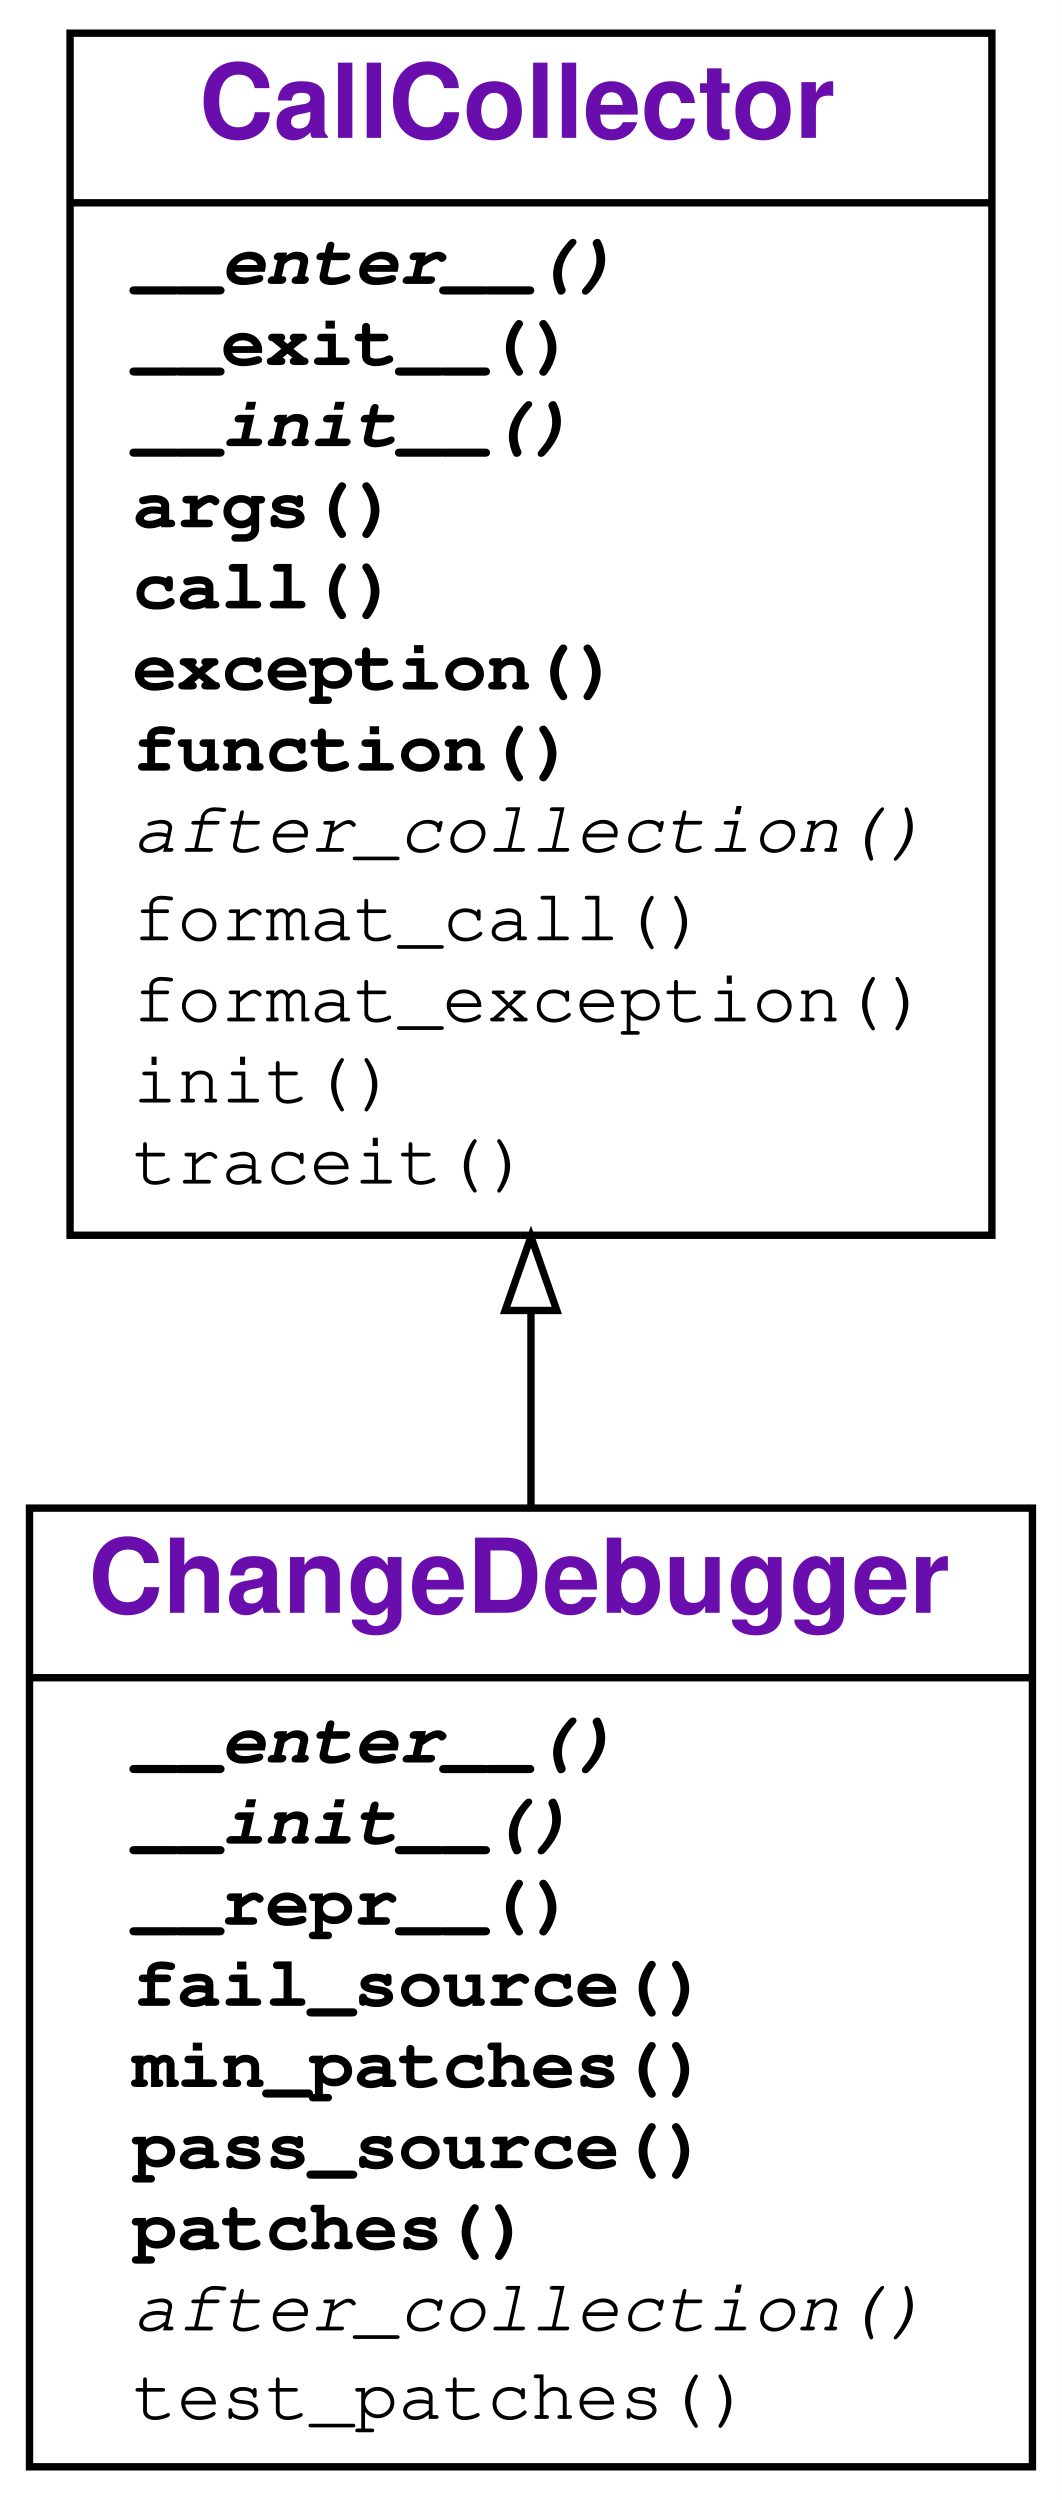
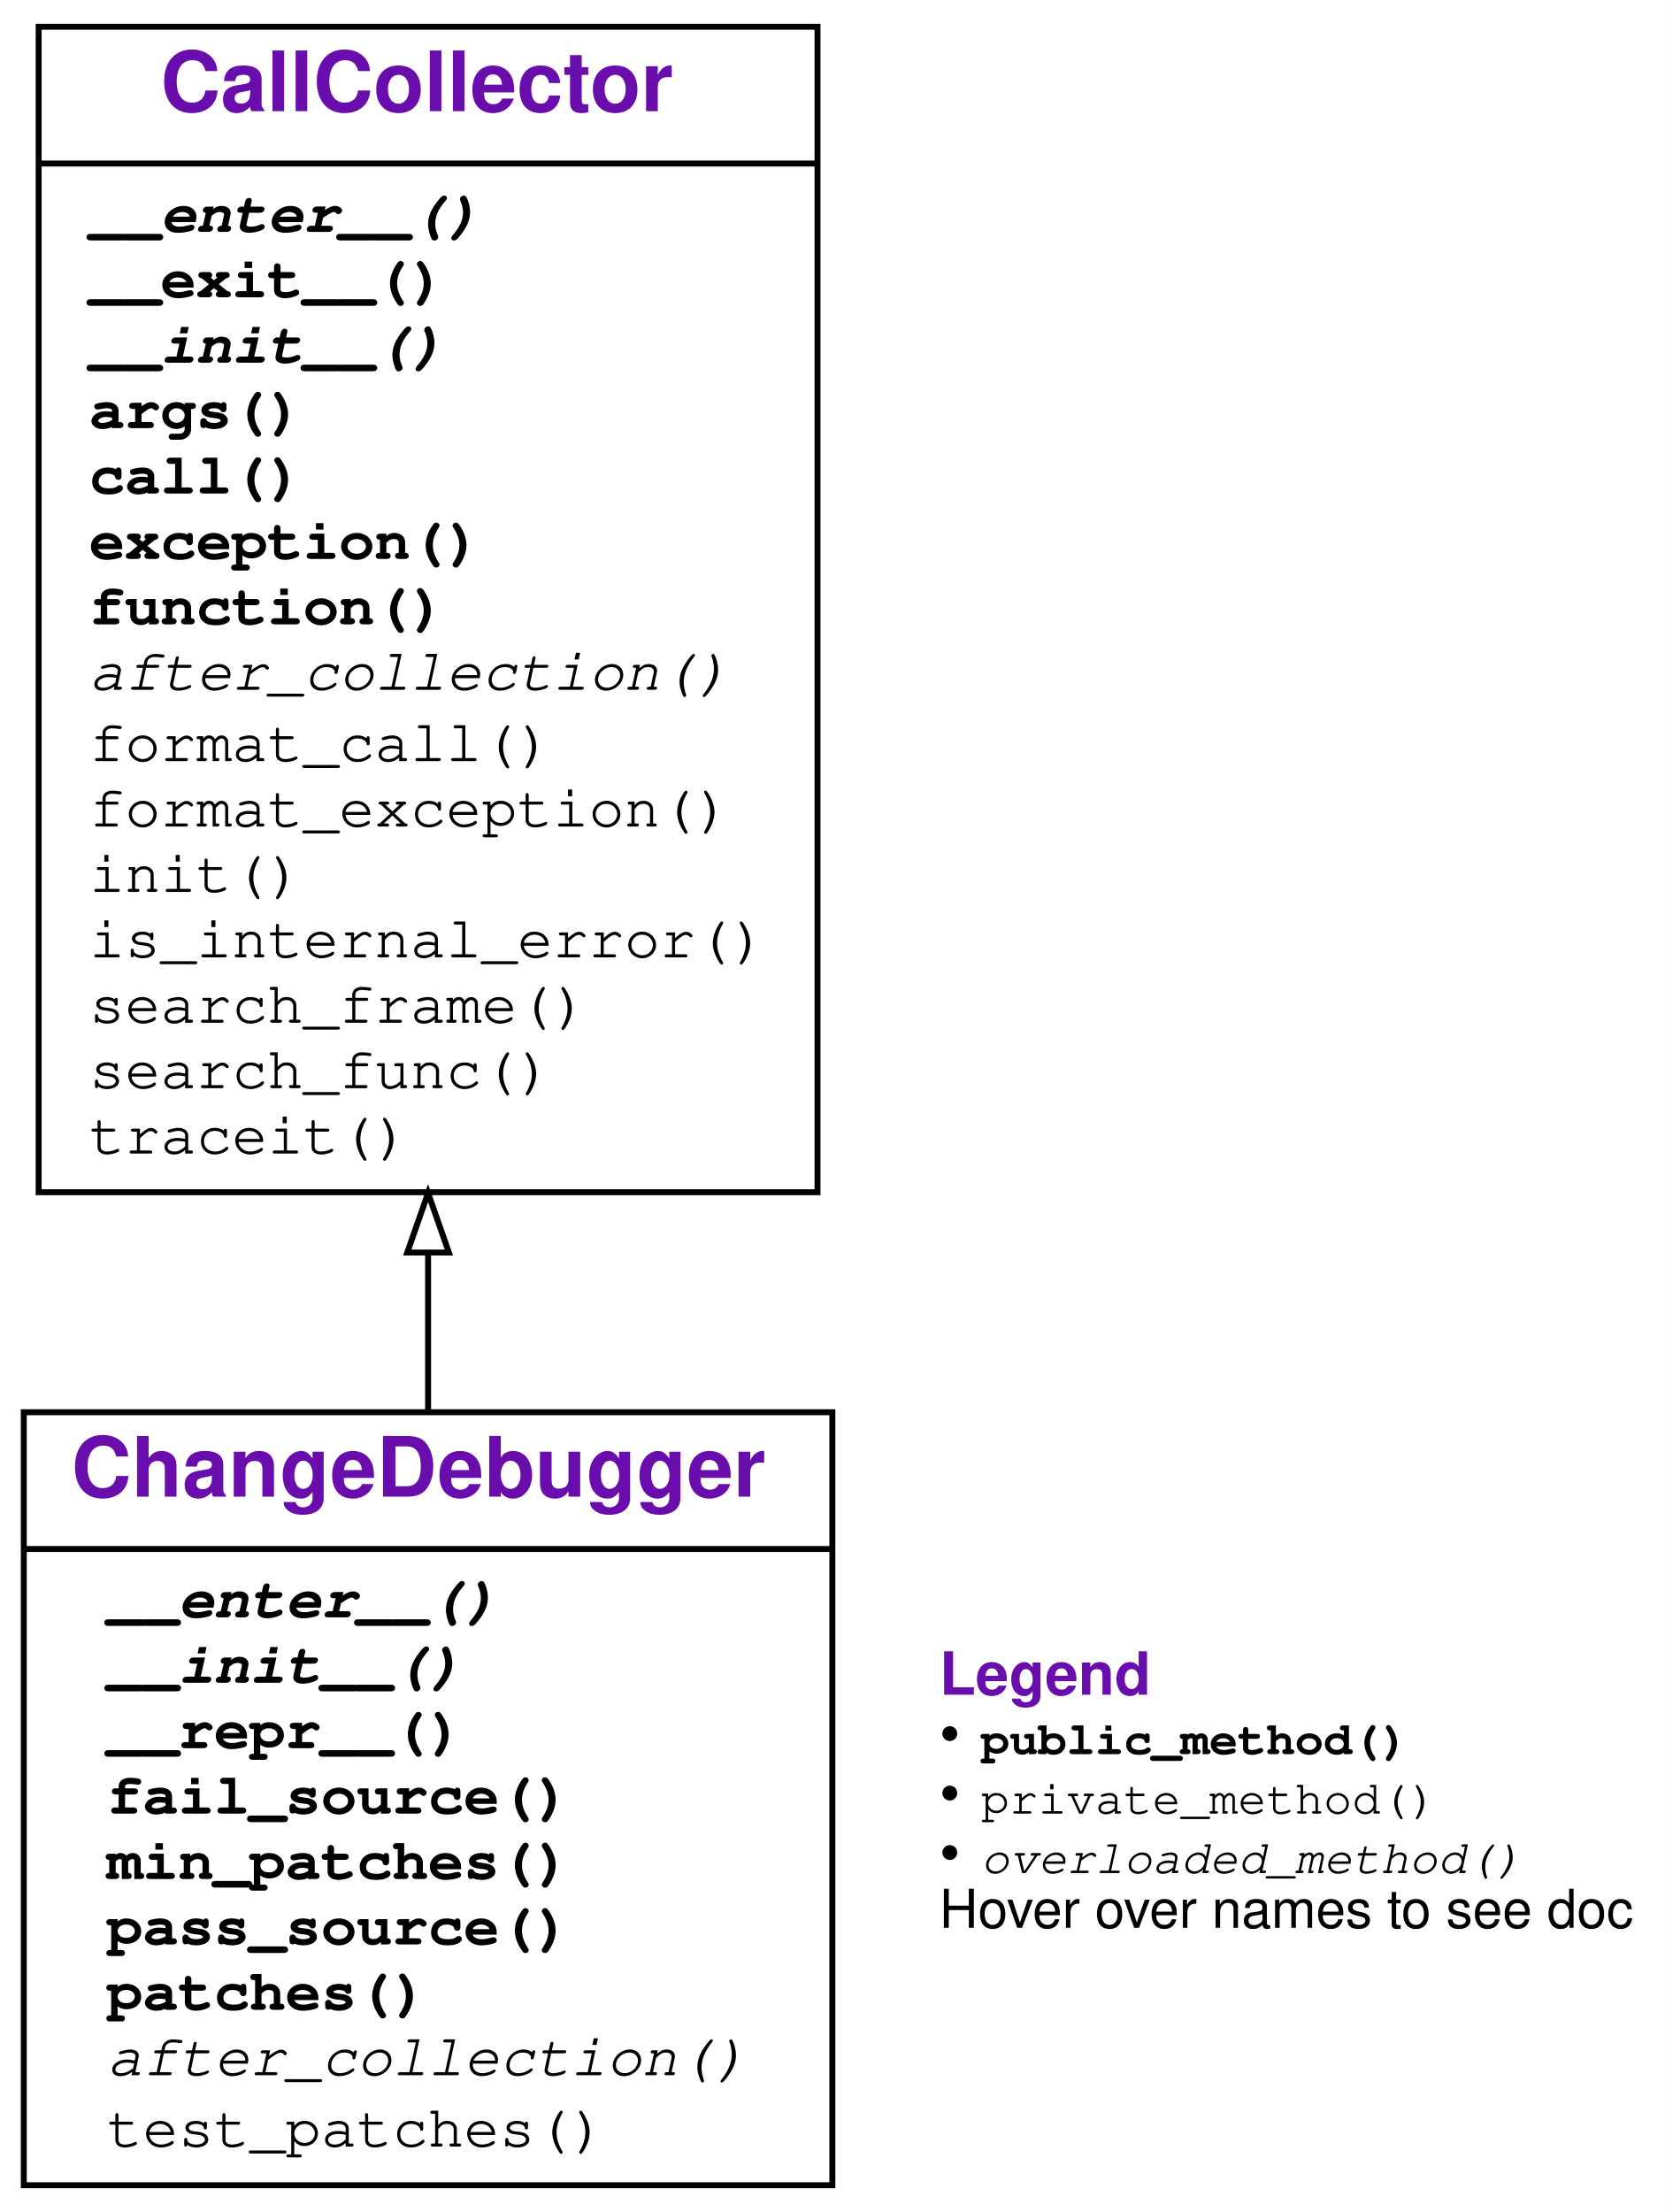
- <svg xmlns="http://www.w3.org/2000/svg" xmlns:xlink="http://www.w3.org/1999/xlink" width="144pt" height="339pt" viewBox="0.00 0.00 144.00 339.00">
-   <g id="graph0" class="graph" transform="scale(1 1) rotate(0) translate(4 335)">
+ <svg xmlns="http://www.w3.org/2000/svg" xmlns:xlink="http://www.w3.org/1999/xlink" width="280pt" height="372pt" viewBox="0.00 0.00 280.00 372.00">
+   <g id="graph0" class="graph" transform="scale(1 1) rotate(0) translate(4 368)">
    <g id="a_graph0">
      <a xlink:title="ChangeDebugger class hierarchy">
-         <polygon fill="#ffffff" stroke="transparent" points="-4,4 -4,-335 140,-335 140,4 -4,4" />
+         <polygon fill="#ffffff" stroke="transparent" points="-4,4 -4,-368 276,-368 276,4 -4,4" />
      </a>
    </g>
    <g id="node1" class="node">
      <g id="a_node1">
-         <a xlink:href="#" xlink:title="class ChangeDebugger">
+         <a xlink:href="#" xlink:title="class ChangeDebugger:&#10;Collect an exception-raising function call f().&#10;Use as `with CallCollector(): f()`">
          <polygon fill="none" stroke="#000000" points="0,-.5 0,-130.5 136,-130.5 136,-.5 0,-.5" />
          <text text-anchor="start" x="8" y="-116.3" font-family="Raleway, Helvetica, Arial, sans-serif" font-weight="bold" font-size="14.00" fill="#6a0dad">ChangeDebugger</text>
          <polyline fill="none" stroke="#000000" points="0,-107.5 136,-107.5 " />
          <g id="a_node1_0">
            <a xlink:href="#" xlink:title="ChangeDebugger">
              <g id="a_node1_1">
-                 <a xlink:href="#" xlink:title="__enter__(self):&#10;    Called at begin of a `with` block. Checks if current source fails.">
+                 <a xlink:href="#" xlink:title="__enter__(self):&#10;Called at begin of a `with` block. Checks if current source fails.">
                  <text text-anchor="start" x="14" y="-96" font-family="'Fira Mono', 'Source Code Pro', 'Courier', monospace" font-weight="bold" font-style="italic" font-size="10.00" fill="#000000">__enter__()</text>
                </a>
              </g>
              <g id="a_node1_2">
-                 <a xlink:href="#" xlink:title="__init__(self, pass_source, fail_source, **ddargs):&#10;    Constructor. Takes a passing source file (`pass_source`)&#10;    and a failing source file (`fail_source`).&#10;    Additional arguments are passed to `DeltaDebugger` constructor.&#10;    ">
+                 <a xlink:href="#" xlink:title="__init__(self, pass_source, fail_source, **ddargs):&#10;Constructor. Takes a passing source file (`pass_source`)&#10;and a failing source file (`fail_source`).&#10;Additional arguments are passed to `DeltaDebugger` constructor.">
                  <text text-anchor="start" x="14" y="-85" font-family="'Fira Mono', 'Source Code Pro', 'Courier', monospace" font-weight="bold" font-style="italic" font-size="10.00" fill="#000000">__init__()</text>
                </a>
              </g>
              <g id="a_node1_3">
-                 <a xlink:href="#" xlink:title="__repr__(self):&#10;    Return readable list of minimal patches">
+                 <a xlink:href="#" xlink:title="__repr__(self):&#10;Return readable list of minimal patches">
                  <text text-anchor="start" x="14" y="-74" font-family="'Fira Mono', 'Source Code Pro', 'Courier', monospace" font-weight="bold" font-size="10.00" fill="#000000">__repr__()</text>
                </a>
              </g>
              <g id="a_node1_4">
-                 <a xlink:href="#" xlink:title="fail_source(self):&#10;    Return the failing source file.">
+                 <a xlink:href="#" xlink:title="fail_source(self):&#10;Return the failing source file.">
                  <text text-anchor="start" x="14" y="-63" font-family="'Fira Mono', 'Source Code Pro', 'Courier', monospace" font-weight="bold" font-size="10.00" fill="#000000">fail_source()</text>
                </a>
              </g>
              <g id="a_node1_5">
-                 <a xlink:href="#" xlink:title="min_patches(self):&#10;    Compute a minimal set of patches.">
+                 <a xlink:href="#" xlink:title="min_patches(self):&#10;Compute a minimal set of patches.">
                  <text text-anchor="start" x="14" y="-52" font-family="'Fira Mono', 'Source Code Pro', 'Courier', monospace" font-weight="bold" font-size="10.00" fill="#000000">min_patches()</text>
                </a>
              </g>
              <g id="a_node1_6">
-                 <a xlink:href="#" xlink:title="pass_source(self):&#10;    Return the passing source file.">
+                 <a xlink:href="#" xlink:title="pass_source(self):&#10;Return the passing source file.">
                  <text text-anchor="start" x="14" y="-41" font-family="'Fira Mono', 'Source Code Pro', 'Courier', monospace" font-weight="bold" font-size="10.00" fill="#000000">pass_source()</text>
                </a>
              </g>
              <g id="a_node1_7">
-                 <a xlink:href="#" xlink:title="patches(self):&#10;    Return the diff between passing and failing source files.">
+                 <a xlink:href="#" xlink:title="patches(self):&#10;Return the diff between passing and failing source files.">
                  <text text-anchor="start" x="14" y="-30" font-family="'Fira Mono', 'Source Code Pro', 'Courier', monospace" font-weight="bold" font-size="10.00" fill="#000000">patches()</text>
                </a>
              </g>
              <g id="a_node1_8">
-                 <a xlink:href="#" xlink:title="after_collection(self):&#10;    Diagnostics.">
+                 <a xlink:href="#" xlink:title="after_collection(self):&#10;Diagnostics.">
                  <text text-anchor="start" x="14" y="-19" font-family="'Fira Mono', 'Source Code Pro', 'Courier', monospace" font-style="italic" font-size="10.00" fill="#000000">after_collection()</text>
                </a>
              </g>
              <g id="a_node1_9">
                <a xlink:href="#" xlink:title="test_patches(self, patches)">
                  <text text-anchor="start" x="14" y="-7" font-family="'Fira Mono', 'Source Code Pro', 'Courier', monospace" font-size="10.00" fill="#000000">test_patches()</text>
                </a>
              </g>
            </a>
          </g>
        </a>
      </g>
    </g>
    <g id="node2" class="node">
      <g id="a_node2">
-         <a xlink:href="DeltaDebugger.ipynb" xlink:title="class CallCollector">
-           <polygon fill="none" stroke="#000000" points="5.5,-167.5 5.5,-330.5 130.5,-330.5 130.5,-167.5 5.5,-167.5" />
-           <text text-anchor="start" x="23" y="-316.3" font-family="Raleway, Helvetica, Arial, sans-serif" font-weight="bold" font-size="14.00" fill="#6a0dad">CallCollector</text>
-           <polyline fill="none" stroke="#000000" points="5.5,-307.5 130.5,-307.5 " />
+         <a xlink:href="DeltaDebugger.ipynb" xlink:title="class CallCollector:&#10;Collect an exception-raising function call f().&#10;Use as `with CallCollector(): f()`">
+           <polygon fill="none" stroke="#000000" points="2.5,-167.5 2.5,-363.5 133.5,-363.5 133.5,-167.5 2.5,-167.5" />
+           <text text-anchor="start" x="23" y="-349.3" font-family="Raleway, Helvetica, Arial, sans-serif" font-weight="bold" font-size="14.00" fill="#6a0dad">CallCollector</text>
+           <polyline fill="none" stroke="#000000" points="2.5,-340.5 133.5,-340.5 " />
          <g id="a_node2_10">
            <a xlink:href="#" xlink:title="CallCollector">
              <g id="a_node2_11">
-                 <a xlink:href="DeltaDebugger.ipynb" xlink:title="__enter__(self):&#10;    Called at begin of `with` block. Turn tracing on.">
-                   <text text-anchor="start" x="14" y="-296.5" font-family="'Fira Mono', 'Source Code Pro', 'Courier', monospace" font-weight="bold" font-style="italic" font-size="10.00" fill="#000000">__enter__()</text>
+                 <a xlink:href="DeltaDebugger.ipynb" xlink:title="__enter__(self):&#10;Called at begin of `with` block. Turn tracing on.">
+                   <text text-anchor="start" x="11" y="-329" font-family="'Fira Mono', 'Source Code Pro', 'Courier', monospace" font-weight="bold" font-style="italic" font-size="10.00" fill="#000000">__enter__()</text>
                </a>
              </g>
              <g id="a_node2_12">
-                 <a xlink:href="DeltaDebugger.ipynb" xlink:title="__exit__(self, exc_type, exc_value, traceback):&#10;    Called at end of `with` block. Turn tracing off.">
-                   <text text-anchor="start" x="14" y="-285.5" font-family="'Fira Mono', 'Source Code Pro', 'Courier', monospace" font-weight="bold" font-size="10.00" fill="#000000">__exit__()</text>
+                 <a xlink:href="DeltaDebugger.ipynb" xlink:title="__exit__(self, exc_tp, exc_value, exc_traceback):&#10;Called at end of `with` block. Turn tracing off.">
+                   <text text-anchor="start" x="11" y="-318" font-family="'Fira Mono', 'Source Code Pro', 'Courier', monospace" font-weight="bold" font-size="10.00" fill="#000000">__exit__()</text>
                </a>
              </g>
              <g id="a_node2_13">
-                 <a xlink:href="DeltaDebugger.ipynb" xlink:title="__init__(self):&#10;    Initialize collector">
-                   <text text-anchor="start" x="14" y="-274.5" font-family="'Fira Mono', 'Source Code Pro', 'Courier', monospace" font-weight="bold" font-style="italic" font-size="10.00" fill="#000000">__init__()</text>
+                 <a xlink:href="DeltaDebugger.ipynb" xlink:title="__init__(self):&#10;Initialize collector">
+                   <text text-anchor="start" x="11" y="-307" font-family="'Fira Mono', 'Source Code Pro', 'Courier', monospace" font-weight="bold" font-style="italic" font-size="10.00" fill="#000000">__init__()</text>
                </a>
              </g>
              <g id="a_node2_14">
-                 <a xlink:href="DeltaDebugger.ipynb" xlink:title="args(self):&#10;    Return the dictionary of collected arguments.">
-                   <text text-anchor="start" x="14" y="-263.5" font-family="'Fira Mono', 'Source Code Pro', 'Courier', monospace" font-weight="bold" font-size="10.00" fill="#000000">args()</text>
+                 <a xlink:href="DeltaDebugger.ipynb" xlink:title="args(self):&#10;Return the dictionary of collected arguments.">
+                   <text text-anchor="start" x="11" y="-296" font-family="'Fira Mono', 'Source Code Pro', 'Courier', monospace" font-weight="bold" font-size="10.00" fill="#000000">args()</text>
                </a>
              </g>
              <g id="a_node2_15">
-                 <a xlink:href="DeltaDebugger.ipynb" xlink:title="call(self, new_args={}):&#10;    Call collected function. If new_args is given,&#10;    override arguments from its {var: value} entries.">
-                   <text text-anchor="start" x="14" y="-252.5" font-family="'Fira Mono', 'Source Code Pro', 'Courier', monospace" font-weight="bold" font-size="10.00" fill="#000000">call()</text>
+                 <a xlink:href="DeltaDebugger.ipynb" xlink:title="call(self, new_args=None):&#10;Call collected function. If new_args is given,&#10;override arguments from its {var: value} entries.">
+                   <text text-anchor="start" x="11" y="-285" font-family="'Fira Mono', 'Source Code Pro', 'Courier', monospace" font-weight="bold" font-size="10.00" fill="#000000">call()</text>
                </a>
              </g>
              <g id="a_node2_16">
-                 <a xlink:href="DeltaDebugger.ipynb" xlink:title="exception(self):&#10;    Return the exception produced.">
-                   <text text-anchor="start" x="14" y="-241.5" font-family="'Fira Mono', 'Source Code Pro', 'Courier', monospace" font-weight="bold" font-size="10.00" fill="#000000">exception()</text>
+                 <a xlink:href="DeltaDebugger.ipynb" xlink:title="exception(self):&#10;Return the exception produced.">
+                   <text text-anchor="start" x="11" y="-274" font-family="'Fira Mono', 'Source Code Pro', 'Courier', monospace" font-weight="bold" font-size="10.00" fill="#000000">exception()</text>
                </a>
              </g>
              <g id="a_node2_17">
-                 <a xlink:href="DeltaDebugger.ipynb" xlink:title="function(self):&#10;    Return the function called.">
-                   <text text-anchor="start" x="14" y="-230.5" font-family="'Fira Mono', 'Source Code Pro', 'Courier', monospace" font-weight="bold" font-size="10.00" fill="#000000">function()</text>
+                 <a xlink:href="DeltaDebugger.ipynb" xlink:title="function(self):&#10;Return the function called.">
+                   <text text-anchor="start" x="11" y="-263" font-family="'Fira Mono', 'Source Code Pro', 'Courier', monospace" font-weight="bold" font-size="10.00" fill="#000000">function()</text>
                </a>
              </g>
              <g id="a_node2_18">
-                 <a xlink:href="DeltaDebugger.ipynb" xlink:title="after_collection(self):&#10;    Called after collection. To be defined in subclasses.">
-                   <text text-anchor="start" x="14" y="-219.5" font-family="'Fira Mono', 'Source Code Pro', 'Courier', monospace" font-style="italic" font-size="10.00" fill="#000000">after_collection()</text>
+                 <a xlink:href="DeltaDebugger.ipynb" xlink:title="after_collection(self):&#10;Called after collection. To be defined in subclasses.">
+                   <text text-anchor="start" x="11" y="-252" font-family="'Fira Mono', 'Source Code Pro', 'Courier', monospace" font-style="italic" font-size="10.00" fill="#000000">after_collection()</text>
                </a>
              </g>
              <g id="a_node2_19">
-                 <a xlink:href="DeltaDebugger.ipynb" xlink:title="format_call(self, args=None):&#10;    Return a string representing a call of the function with given args.">
-                   <text text-anchor="start" x="14" y="-207.5" font-family="'Fira Mono', 'Source Code Pro', 'Courier', monospace" font-size="10.00" fill="#000000">format_call()</text>
+                 <a xlink:href="DeltaDebugger.ipynb" xlink:title="format_call(self, args=None):&#10;Return a string representing a call of the function with given args.">
+                   <text text-anchor="start" x="11" y="-240" font-family="'Fira Mono', 'Source Code Pro', 'Courier', monospace" font-size="10.00" fill="#000000">format_call()</text>
                </a>
              </g>
              <g id="a_node2_20">
-                 <a xlink:href="DeltaDebugger.ipynb" xlink:title="format_exception(self, exc=None):&#10;    Return a string representing the given exception.">
-                   <text text-anchor="start" x="14" y="-196.5" font-family="'Fira Mono', 'Source Code Pro', 'Courier', monospace" font-size="10.00" fill="#000000">format_exception()</text>
+                 <a xlink:href="DeltaDebugger.ipynb" xlink:title="format_exception(self, exc=None):&#10;Return a string representing the given exception.">
+                   <text text-anchor="start" x="11" y="-229" font-family="'Fira Mono', 'Source Code Pro', 'Courier', monospace" font-size="10.00" fill="#000000">format_exception()</text>
                </a>
              </g>
              <g id="a_node2_21">
-                 <a xlink:href="DeltaDebugger.ipynb" xlink:title="init(self):&#10;    Reset for new collection.">
-                   <text text-anchor="start" x="14" y="-185.5" font-family="'Fira Mono', 'Source Code Pro', 'Courier', monospace" font-size="10.00" fill="#000000">init()</text>
+                 <a xlink:href="DeltaDebugger.ipynb" xlink:title="init(self):&#10;Reset for new collection.">
+                   <text text-anchor="start" x="11" y="-218" font-family="'Fira Mono', 'Source Code Pro', 'Courier', monospace" font-size="10.00" fill="#000000">init()</text>
                </a>
              </g>
              <g id="a_node2_22">
-                 <a xlink:href="DeltaDebugger.ipynb" xlink:title="traceit(self, frame, event, arg):&#10;    Tracing function. Collect first call, then turn tracing off.">
-                   <text text-anchor="start" x="14" y="-174.5" font-family="'Fira Mono', 'Source Code Pro', 'Courier', monospace" font-size="10.00" fill="#000000">traceit()</text>
+                 <a xlink:href="DeltaDebugger.ipynb" xlink:title="is_internal_error(self, exc_tp, exc_value, exc_traceback):&#10;Return True if exception was raised from `CallCollector` or a subclass.">
+                   <text text-anchor="start" x="11" y="-207" font-family="'Fira Mono', 'Source Code Pro', 'Courier', monospace" font-size="10.00" fill="#000000">is_internal_error()</text>
+                 </a>
+               </g>
+               <g id="a_node2_23">
+                 <a xlink:href="DeltaDebugger.ipynb" xlink:title="search_frame(self, name, frame):&#10;Return a pair (`frame`, `item`)&#10;in which the function `name` is defined as `item`.">
+                   <text text-anchor="start" x="11" y="-196" font-family="'Fira Mono', 'Source Code Pro', 'Courier', monospace" font-size="10.00" fill="#000000">search_frame()</text>
+                 </a>
+               </g>
+               <g id="a_node2_24">
+                 <a xlink:href="DeltaDebugger.ipynb" xlink:title="search_func(self, name, frame):&#10;Search in callers for a definition of the function `name`">
+                   <text text-anchor="start" x="11" y="-185" font-family="'Fira Mono', 'Source Code Pro', 'Courier', monospace" font-size="10.00" fill="#000000">search_func()</text>
+                 </a>
+               </g>
+               <g id="a_node2_25">
+                 <a xlink:href="DeltaDebugger.ipynb" xlink:title="traceit(self, frame, event, arg):&#10;Tracing function. Collect first call, then turn tracing off.">
+                   <text text-anchor="start" x="11" y="-174" font-family="'Fira Mono', 'Source Code Pro', 'Courier', monospace" font-size="10.00" fill="#000000">traceit()</text>
                </a>
              </g>
            </a>
          </g>
        </a>
      </g>
    </g>
    <g id="edge1" class="edge">
-       <path fill="none" stroke="#000000" d="M68,-130.712C68,-139.319 68,-148.268 68,-157.216" />
-       <polygon fill="none" stroke="#000000" points="64.5,-157.302 68,-167.302 71.5,-157.302 64.5,-157.302" />
+       <path fill="none" stroke="#000000" d="M68,-130.711C68,-139.241 68,-148.158 68,-157.165" />
+       <polygon fill="none" stroke="#000000" points="64.5,-157.358 68,-167.358 71.5,-157.358 64.5,-157.358" />
+     </g>
+     <g id="node3" class="node">
+       <text text-anchor="start" x="154" y="-83" font-family="Raleway, Helvetica, Arial, sans-serif" font-weight="bold" font-size="10.00" fill="#6a0dad">Legend</text>
+       <text text-anchor="start" x="154" y="-73" font-family="Raleway, Helvetica, Arial, sans-serif" font-size="10.00" fill="#000000">• </text>
+       <text text-anchor="start" x="161" y="-73" font-family="'Fira Mono', 'Source Code Pro', 'Courier', monospace" font-weight="bold" font-size="8.00" fill="#000000">public_method()</text>
+       <text text-anchor="start" x="154" y="-63" font-family="Raleway, Helvetica, Arial, sans-serif" font-size="10.00" fill="#000000">• </text>
+       <text text-anchor="start" x="161" y="-63" font-family="'Fira Mono', 'Source Code Pro', 'Courier', monospace" font-size="8.00" fill="#000000">private_method()</text>
+       <text text-anchor="start" x="154" y="-53" font-family="Raleway, Helvetica, Arial, sans-serif" font-size="10.00" fill="#000000">• </text>
+       <text text-anchor="start" x="161" y="-53" font-family="'Fira Mono', 'Source Code Pro', 'Courier', monospace" font-style="italic" font-size="8.00" fill="#000000">overloaded_method()</text>
+       <text text-anchor="start" x="154" y="-43.8" font-family="Helvetica,sans-Serif" font-size="9.00" fill="#000000">Hover over names to see doc</text>
    </g>
  </g>
</svg>
